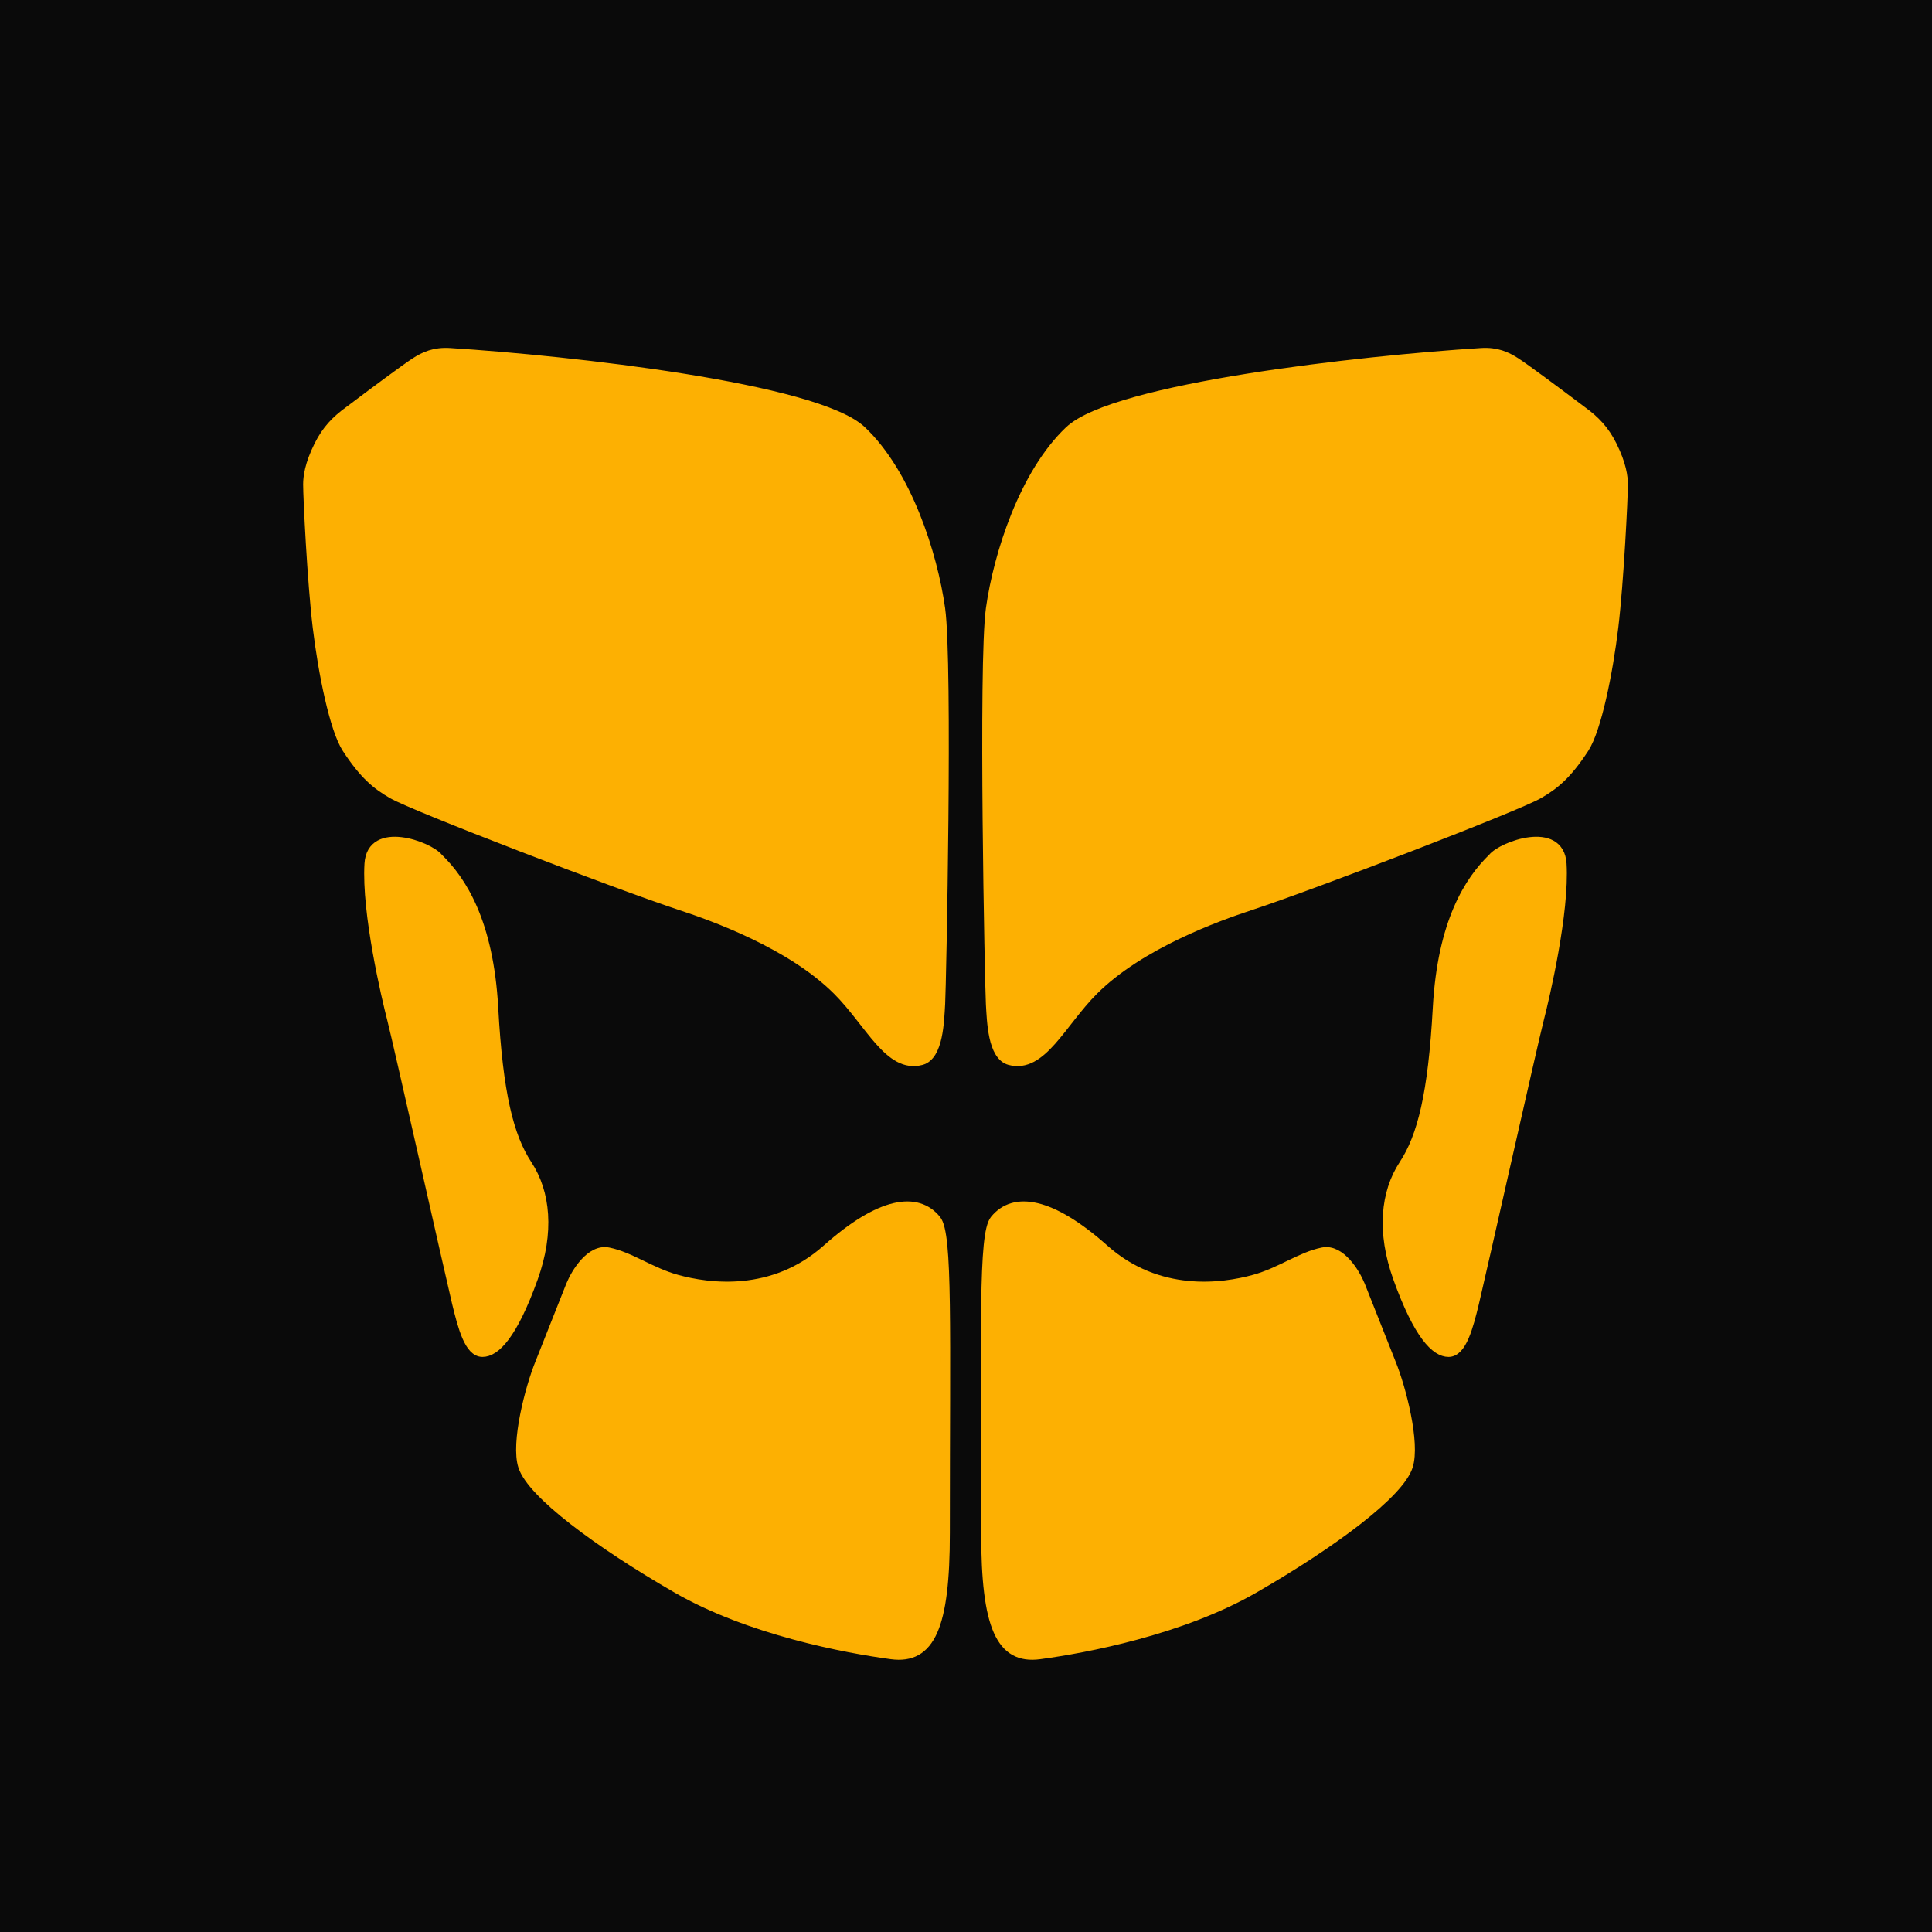
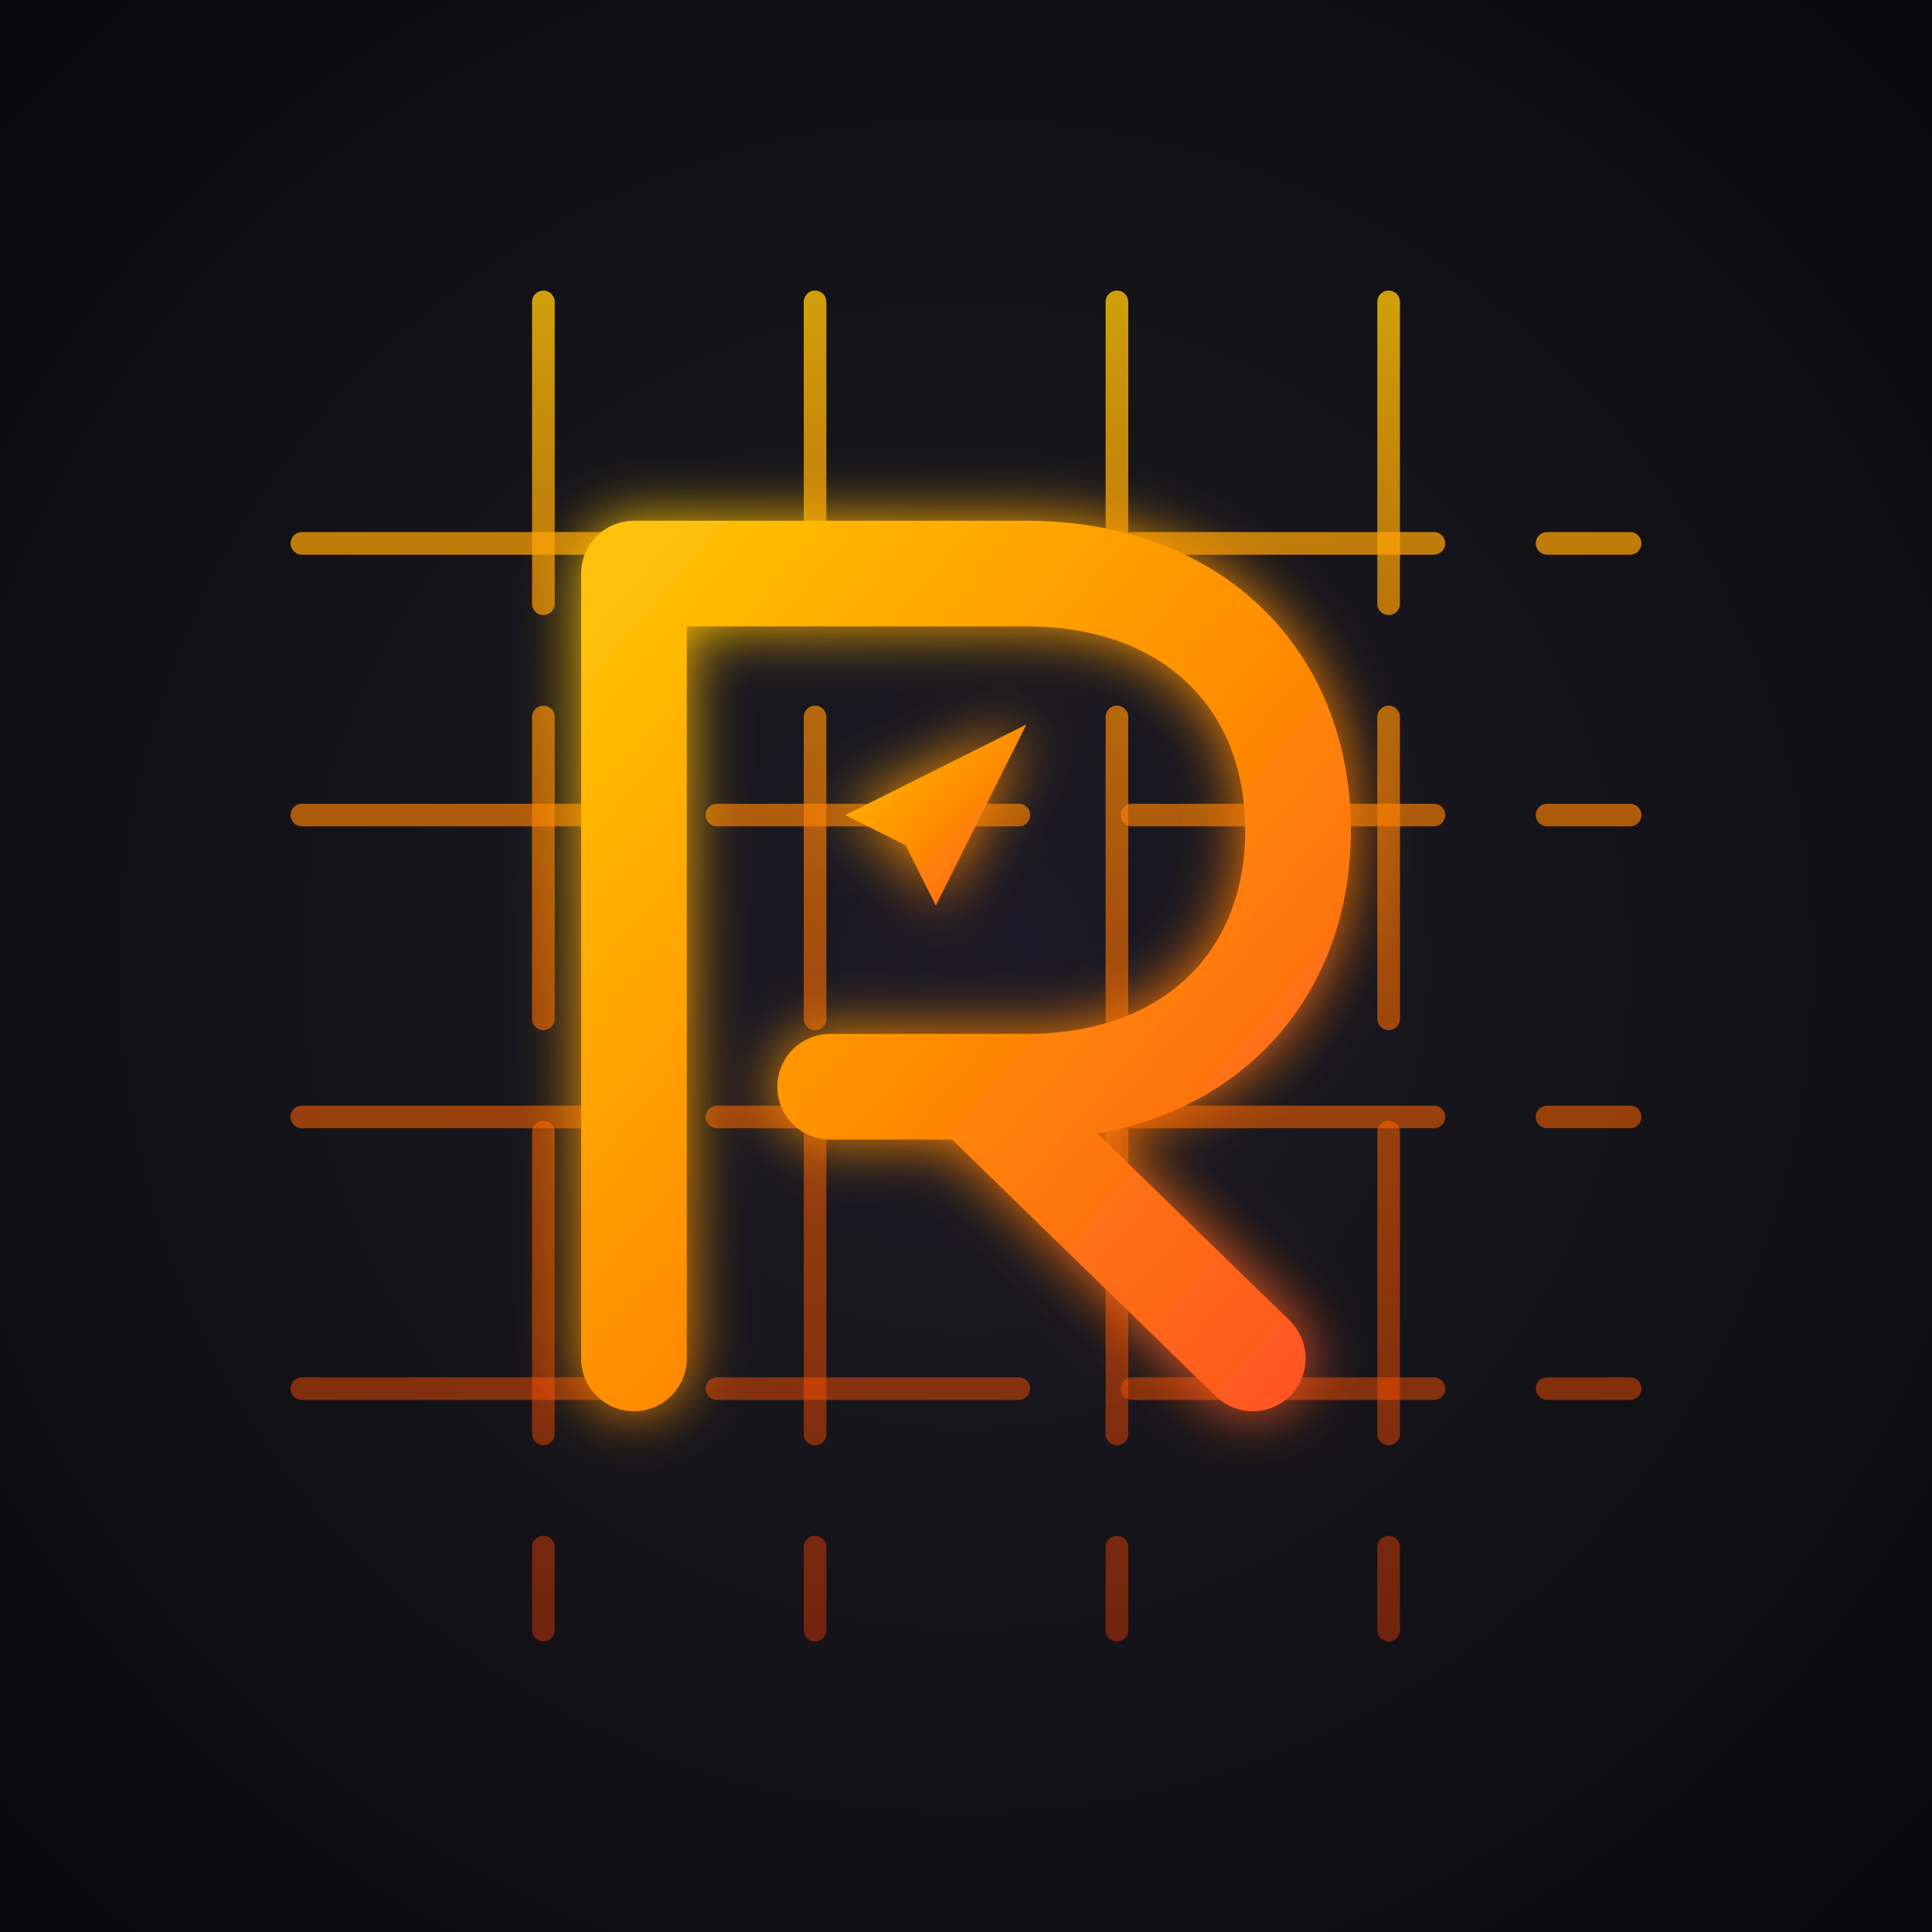
- <svg xmlns="http://www.w3.org/2000/svg" width="1430" height="1430" viewBox="0 0 1430 1430" fill="none">
-   <rect width="1430" height="1430" fill="#0A0A0A" />
-   <path d="M696.071 450.551C701.731 490.838 696.831 729.834 696.071 742.9C695.311 755.966 694.653 781.407 681.916 784.82C658.252 791.161 643.832 757.08 619.853 733.101C585.555 698.803 527.911 678.229 504.438 670.494C456.53 654.706 306.816 597.173 290.484 587.743C278.697 580.938 269.545 573.588 256.731 553.99C247.476 539.835 239.004 497.915 234.954 464.162C230.904 430.409 227.877 368.249 227.877 358.546C227.877 353.184 228.965 343.847 236.043 329.692C241.705 318.368 248.564 311.182 258.364 304.104C277.498 289.647 300.612 272.529 307.361 268.173C314.109 263.818 321.515 260.374 332.948 261.096C422.05 266.722 604.283 287.01 637.819 318.804C671.355 350.597 690.411 410.265 696.071 450.551Z" fill="#FDB002" stroke="#FDB002" stroke-width="7" />
-   <path d="M365.278 746.071C368.762 809.658 376.711 841.343 390.321 862.031C403.931 882.718 406.871 911.899 394.676 945.87C379.433 988.334 366.62 1000.86 357.112 1000.86C347.312 1000.86 342.413 982.346 338.057 964.38C333.811 946.864 294.504 771.658 290.149 754.782C285.794 737.905 271.095 675.297 273.272 639.366C275.015 610.621 317.544 626.3 324.447 635.011C341.687 651.706 361.794 682.484 365.278 746.071Z" fill="#FDB002" stroke="#FDB002" stroke-width="7" />
-   <path d="M422.441 951.314L399.576 1009.02C392.028 1027.53 381.542 1068.24 387.054 1085.24C393.587 1105.38 442.212 1141.76 500.837 1175.61C554.733 1206.73 626.051 1220.07 659.805 1224.61C688.659 1228.49 699.547 1203.92 699.547 1134.78C699.547 982.345 701.724 913.582 693.014 902.861C678.859 885.44 651.639 889.251 611.897 924.637C572.154 960.024 524.587 953.556 500.837 946.958C481.238 941.514 466.539 930.082 450.206 926.815C437.14 924.202 426.252 942.059 422.441 951.314Z" fill="#FDB002" stroke="#FDB002" stroke-width="7" />
-   <path d="M733.207 450.551C727.547 490.838 732.447 729.834 733.207 742.9C733.967 755.966 734.625 781.407 747.362 784.82C771.025 791.161 785.446 757.08 809.425 733.101C843.722 698.803 901.366 678.229 924.84 670.494C972.748 654.706 1122.46 597.173 1138.79 587.743C1150.58 580.938 1159.73 573.588 1172.55 553.99C1181.8 539.835 1190.27 497.915 1194.32 464.162C1198.37 430.409 1201.4 368.249 1201.4 358.546C1201.4 353.184 1200.31 343.847 1193.24 329.692C1187.57 318.368 1180.71 311.182 1170.91 304.104C1151.78 289.647 1128.67 272.529 1121.92 268.173C1115.17 263.818 1107.76 260.374 1096.33 261.096C1007.23 266.722 824.995 287.01 791.459 318.804C757.923 350.597 738.867 410.265 733.207 450.551Z" fill="#FDB002" stroke="#FDB002" stroke-width="7" />
-   <path d="M1064 746.071C1060.52 809.658 1052.57 841.343 1038.96 862.031C1025.35 882.718 1022.41 911.899 1034.6 945.87C1049.85 988.334 1062.66 1000.86 1072.17 1000.86C1081.97 1000.86 1086.87 982.346 1091.22 964.38C1095.47 946.864 1134.77 771.658 1139.13 754.782C1143.48 737.905 1158.18 675.297 1156.01 639.366C1154.26 610.621 1111.73 626.3 1104.83 635.011C1087.59 651.706 1067.48 682.484 1064 746.071Z" fill="#FDB002" stroke="#FDB002" stroke-width="7" />
-   <path d="M1006.84 951.314L1029.7 1009.02C1037.25 1027.53 1047.74 1068.24 1042.22 1085.24C1035.69 1105.38 987.065 1141.76 928.441 1175.61C874.545 1206.73 803.227 1220.07 769.473 1224.61C740.619 1228.49 729.731 1203.92 729.731 1134.78C729.731 982.345 727.553 913.582 736.264 902.861C750.419 885.44 777.639 889.251 817.381 924.637C857.123 960.024 904.691 953.556 928.441 946.958C948.04 941.514 962.739 930.082 979.072 926.815C992.137 924.202 1003.03 942.059 1006.84 951.314Z" fill="#FDB002" stroke="#FDB002" stroke-width="7" />
+ <svg xmlns="http://www.w3.org/2000/svg" width="512" height="512" viewBox="0 0 512 512">
+   <defs>
+     <radialGradient id="bgGrad" cx="50%" cy="50%" r="70%">
+       <stop offset="0%" stop-color="#1C1A26" />
+       <stop offset="60%" stop-color="#121216" />
+       <stop offset="100%" stop-color="#09090B" />
+     </radialGradient>
+     <linearGradient id="accentGrad" x1="0%" y1="0%" x2="100%" y2="100%">
+       <stop offset="0%" stop-color="#FFC107" />
+       <stop offset="50%" stop-color="#FF8F00" />
+       <stop offset="100%" stop-color="#FF5722" />
+     </linearGradient>
+     <linearGradient id="gridGrad" gradientUnits="userSpaceOnUse" x1="0" y1="80" x2="0" y2="432">
+       <stop offset="0%" stop-color="#FFC107" stop-opacity="0.8" />
+       <stop offset="50%" stop-color="#FF6F00" stop-opacity="0.6" />
+       <stop offset="100%" stop-color="#FF3D00" stop-opacity="0.4" />
+     </linearGradient>
+     <filter id="neonGlow" x="-20%" y="-20%" width="140%" height="140%">
+       <feGaussianBlur stdDeviation="8" result="blur" />
+       <feMerge>
+         <feMergeNode in="blur" />
+         <feMergeNode in="SourceGraphic" />
+       </feMerge>
+     </filter>
+   </defs>
+   <rect width="512" height="512" fill="url(#bgGrad)" />
+   <g stroke="url(#gridGrad)" stroke-width="6" stroke-linecap="round" stroke-dasharray="80 30">
+     <line x1="144" y1="80" x2="144" y2="432" />
+     <line x1="216" y1="80" x2="216" y2="432" />
+     <line x1="296" y1="80" x2="296" y2="432" />
+     <line x1="368" y1="80" x2="368" y2="432" />
+     <line x1="80" y1="144" x2="432" y2="144" />
+     <line x1="80" y1="216" x2="432" y2="216" />
+     <line x1="80" y1="296" x2="432" y2="296" />
+     <line x1="80" y1="368" x2="432" y2="368" />
+   </g>
+   <g filter="url(#neonGlow)">
+     <path d="M168 360V152H272C316 152 344 180 344 220C344 260 316 288 272 288H220M258 288L332 360" fill="none" stroke="url(#accentGrad)" stroke-width="28" stroke-linecap="round" stroke-linejoin="round" />
+     <path d="M224 216L272 192L248 240L240 224Z" fill="url(#accentGrad)" />
+   </g>
</svg>
